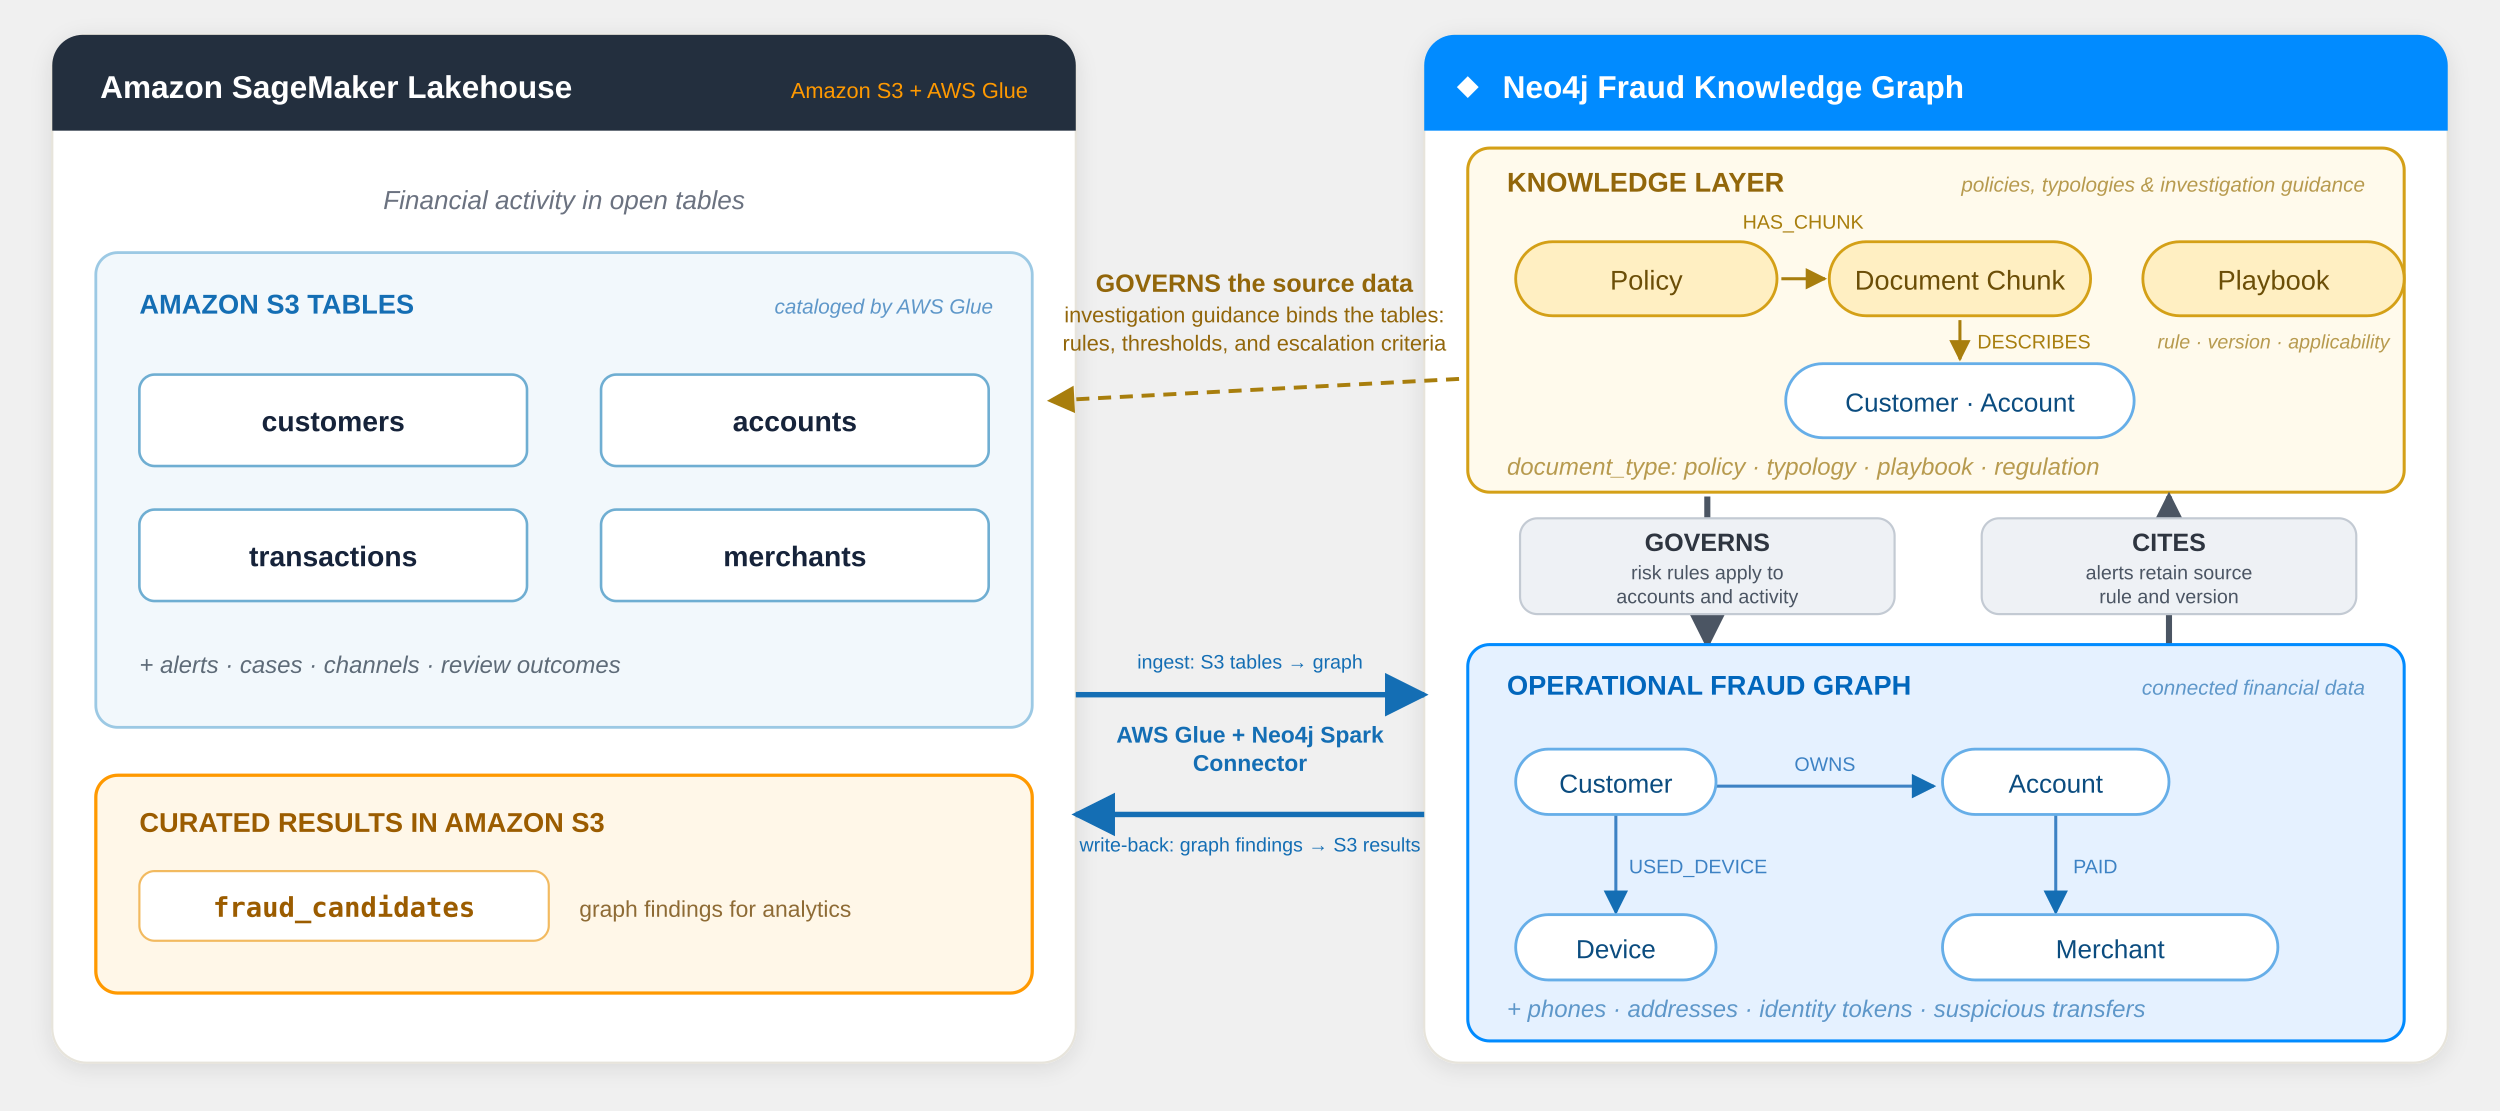
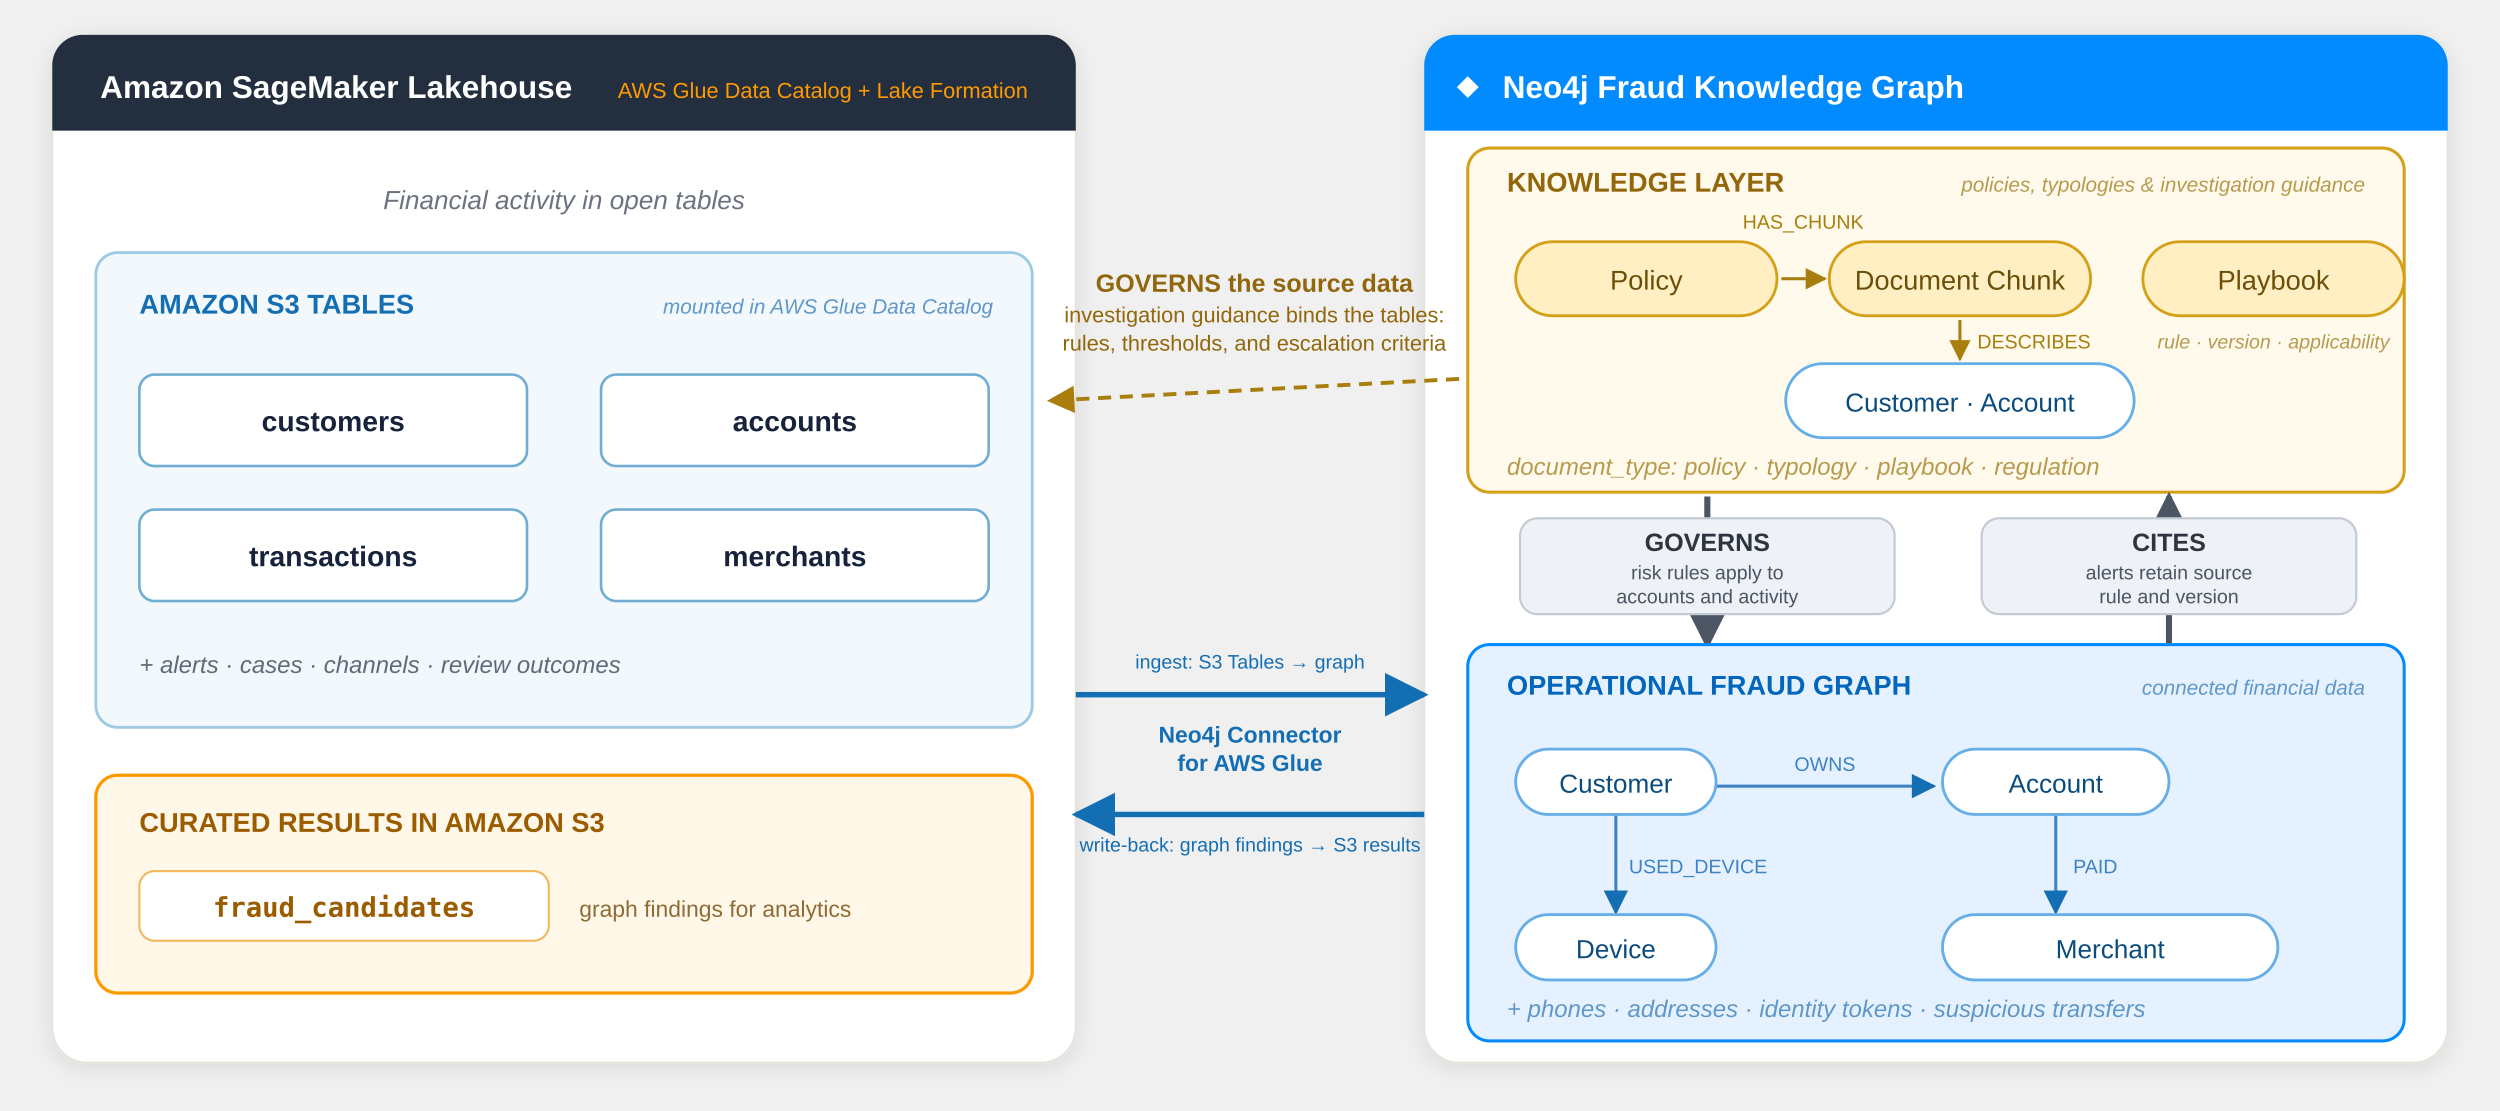
<svg xmlns="http://www.w3.org/2000/svg" width="1148" height="510" viewBox="16 88 1148 510" font-family="Arial, Helvetica, sans-serif">
  <defs>
    <marker id="arrow-blue" viewBox="0 0 10 10" refX="9" refY="5" markerWidth="8" markerHeight="8" orient="auto">
      <path d="M0,0 L10,5 L0,10 z" fill="#146EB4" />
    </marker>
    <marker id="arrow-orange" viewBox="0 0 10 10" refX="9" refY="5" markerWidth="8" markerHeight="8" orient="auto">
      <path d="M0,0 L10,5 L0,10 z" fill="#FF9900" />
    </marker>
    <marker id="arrow-gold" viewBox="0 0 10 10" refX="9" refY="5" markerWidth="7" markerHeight="7" orient="auto">
      <path d="M0,0 L10,5 L0,10 z" fill="#A87E0D" />
    </marker>
    <marker id="arrow-slate" viewBox="0 0 10 10" refX="9" refY="5" markerWidth="8" markerHeight="8" orient="auto">
      <path d="M0,0 L10,5 L0,10 z" fill="#4B5563" />
    </marker>
    <filter id="shadow" x="-10%" y="-10%" width="120%" height="130%">
      <feDropShadow dx="0" dy="2" stdDeviation="5" flood-color="#1A1A1A" flood-opacity="0.10" />
    </filter>
  </defs>
  <rect x="40" y="104" width="470" height="472" rx="16" fill="#FFFFFF" stroke="#E7E4DB" filter="url(#shadow)" />
  <path d="M40,148 V118 a14,14 0 0 1 14,-14 H496 a14,14 0 0 1 14,14 V148 Z" fill="#232F3E" />
  <text x="62" y="133" font-size="14.5" font-weight="700" fill="#FFFFFF">Amazon SageMaker Lakehouse</text>
-   <text x="488" y="133" text-anchor="end" font-size="10" fill="#FF9900">Amazon S3 + AWS Glue</text>
+   <text x="488" y="133" text-anchor="end" font-size="10" fill="#FF9900">AWS Glue Data Catalog + Lake Formation</text>
  <text x="275" y="184" text-anchor="middle" font-size="12" font-style="italic" fill="#6B7280">Financial activity in open tables</text>
  <rect x="60" y="204" width="430" height="218" rx="10" fill="#F2F8FC" stroke="#9CC9E4" stroke-width="1.3" />
  <text x="80" y="232" font-size="12.5" font-weight="700" fill="#146EB4">AMAZON S3 TABLES</text>
-   <text x="472" y="232" text-anchor="end" font-size="9.5" font-style="italic" fill="#5E97C9">cataloged by AWS Glue</text>
+   <text x="472" y="232" text-anchor="end" font-size="9.5" font-style="italic" fill="#5E97C9">mounted in AWS Glue Data Catalog</text>
  <g fill="#FFFFFF" stroke="#6FAED2" stroke-width="1.2">
    <rect x="80" y="260" width="178" height="42" rx="7" />
    <rect x="292" y="260" width="178" height="42" rx="7" />
    <rect x="80" y="322" width="178" height="42" rx="7" />
    <rect x="292" y="322" width="178" height="42" rx="7" />
  </g>
  <g font-size="13" font-weight="700" fill="#16233A" text-anchor="middle">
    <text x="169" y="286">customers</text>
    <text x="381" y="286">accounts</text>
    <text x="169" y="348">transactions</text>
    <text x="381" y="348">merchants</text>
  </g>
  <text x="80" y="397" font-size="11" font-style="italic" fill="#5E6B78">+ alerts · cases · channels · review outcomes</text>
  <rect x="60" y="444" width="430" height="100" rx="10" fill="#FFF7E8" stroke="#FF9900" stroke-width="1.5" />
  <text x="80" y="470" font-size="12.5" font-weight="700" fill="#9B5C00">CURATED RESULTS IN AMAZON S3</text>
  <rect x="80" y="488" width="188" height="32" rx="7" fill="#FFFFFF" stroke="#F2BA60" />
  <text x="174" y="509" text-anchor="middle" font-size="12.5" font-family="Menlo, monospace" font-weight="700" fill="#9B5C00">fraud_candidates</text>
  <text x="282" y="509" font-size="10.5" fill="#8E6B35">graph findings for analytics</text>
  <rect x="670" y="104" width="470" height="472" rx="16" fill="#FFFFFF" stroke="#E7E4DB" filter="url(#shadow)" />
  <path d="M670,148 V118 a14,14 0 0 1 14,-14 H1126 a14,14 0 0 1 14,14 V148 Z" fill="#018BFF" />
  <path d="M690,123 L695,128 L690,133 L685,128 Z" fill="#FFFFFF" />
  <text x="706" y="133" font-size="14.5" font-weight="700" fill="#FFFFFF">Neo4j Fraud Knowledge Graph</text>
  <rect x="690" y="156" width="430" height="158" rx="10" fill="#FFFAEC" stroke="#D4A017" stroke-width="1.4" />
  <text x="708" y="176" font-size="12.5" font-weight="700" fill="#92660A">KNOWLEDGE LAYER</text>
  <text x="1102" y="176" text-anchor="end" font-size="9.5" font-style="italic" fill="#B79A4E">policies, typologies &amp; investigation guidance</text>
  <text x="844" y="193" text-anchor="middle" font-size="9" fill="#A87E0D">HAS_CHUNK</text>
  <rect x="712" y="199" width="120" height="34" rx="17" fill="#FFEFC2" stroke="#D4A017" stroke-width="1.3" />
  <text x="772" y="221" text-anchor="middle" font-size="12.5" fill="#6B4E07">Policy</text>
  <rect x="856" y="199" width="120" height="34" rx="17" fill="#FFEFC2" stroke="#D4A017" stroke-width="1.3" />
  <text x="916" y="221" text-anchor="middle" font-size="12.5" fill="#6B4E07">Document Chunk</text>
  <rect x="1000" y="199" width="120" height="34" rx="17" fill="#FFEFC2" stroke="#D4A017" stroke-width="1.3" />
  <text x="1060" y="221" text-anchor="middle" font-size="12.5" fill="#6B4E07">Playbook</text>
  <line x1="834" y1="216" x2="854" y2="216" stroke="#A87E0D" stroke-width="1.4" marker-end="url(#arrow-gold)" />
  <text x="1060" y="248" text-anchor="middle" font-size="9" font-style="italic" fill="#B79A4E">rule · version · applicability</text>
  <line x1="916" y1="235" x2="916" y2="253" stroke="#A87E0D" stroke-width="1.4" marker-end="url(#arrow-gold)" />
  <text x="924" y="248" font-size="9" fill="#A87E0D">DESCRIBES</text>
  <rect x="836" y="255" width="160" height="34" rx="17" fill="#FFFFFF" stroke="#66AEE8" stroke-width="1.3" />
  <text x="916" y="277" text-anchor="middle" font-size="12" fill="#0B4C7F">Customer · Account</text>
  <text x="708" y="306" font-size="11" font-style="italic" fill="#B79A4E">document_type: policy · typology · playbook · regulation</text>
  <line x1="800" y1="316" x2="800" y2="384" stroke="#4B5563" stroke-width="2.8" marker-end="url(#arrow-slate)" />
  <line x1="1012" y1="384" x2="1012" y2="316" stroke="#4B5563" stroke-width="2.8" marker-end="url(#arrow-slate)" />
  <rect x="714" y="326" width="172" height="44" rx="8" fill="#EEF1F5" stroke="#C3CAD3" stroke-width="1" />
  <text x="800" y="341" text-anchor="middle" font-size="11.5" font-weight="700" fill="#2E3540">GOVERNS</text>
  <text x="800" y="354" text-anchor="middle" font-size="9" fill="#4B5563">risk rules apply to</text>
  <text x="800" y="365" text-anchor="middle" font-size="9" fill="#4B5563">accounts and activity</text>
  <rect x="926" y="326" width="172" height="44" rx="8" fill="#EEF1F5" stroke="#C3CAD3" stroke-width="1" />
  <text x="1012" y="341" text-anchor="middle" font-size="11.5" font-weight="700" fill="#2E3540">CITES</text>
  <text x="1012" y="354" text-anchor="middle" font-size="9" fill="#4B5563">alerts retain source</text>
  <text x="1012" y="365" text-anchor="middle" font-size="9" fill="#4B5563">rule and version</text>
  <rect x="690" y="384" width="430" height="182" rx="10" fill="#E5F1FF" stroke="#018BFF" stroke-width="1.4" />
  <text x="708" y="407" font-size="12.5" font-weight="700" fill="#0166BC">OPERATIONAL FRAUD GRAPH</text>
  <text x="1102" y="407" text-anchor="end" font-size="9.5" font-style="italic" fill="#5E97C9">connected financial data</text>
  <line x1="804" y1="449" x2="904" y2="449" stroke="#3D82C4" stroke-width="1.4" marker-end="url(#arrow-blue)" />
  <text x="854" y="442" text-anchor="middle" font-size="9" fill="#3D82C4">OWNS</text>
  <line x1="758" y1="462" x2="758" y2="507" stroke="#3D82C4" stroke-width="1.4" marker-end="url(#arrow-blue)" />
  <text x="764" y="489" font-size="9" fill="#3D82C4">USED_DEVICE</text>
  <line x1="960" y1="462" x2="960" y2="507" stroke="#3D82C4" stroke-width="1.4" marker-end="url(#arrow-blue)" />
  <text x="968" y="489" font-size="9" fill="#3D82C4">PAID</text>
  <g fill="#FFFFFF" stroke="#66AEE8" stroke-width="1.3">
    <rect x="712" y="432" width="92" height="30" rx="15" />
    <rect x="908" y="432" width="104" height="30" rx="15" />
    <rect x="712" y="508" width="92" height="30" rx="15" />
    <rect x="908" y="508" width="154" height="30" rx="15" />
  </g>
  <g font-size="12" fill="#0B4C7F" text-anchor="middle">
    <text x="758" y="452">Customer</text>
    <text x="960" y="452">Account</text>
    <text x="758" y="528">Device</text>
    <text x="985" y="528">Merchant</text>
  </g>
  <text x="708" y="555" font-size="11" font-style="italic" fill="#5E97C9">+ phones · addresses · identity tokens · suspicious transfers</text>
  <line x1="686" y1="262" x2="498" y2="272" stroke="#A87E0D" stroke-width="1.8" stroke-dasharray="6,4" marker-end="url(#arrow-gold)" />
  <text x="592" y="222" text-anchor="middle" font-size="11.5" font-weight="700" fill="#92660A">GOVERNS the source data</text>
  <text x="592" y="236" text-anchor="middle" font-size="10" fill="#92660A">investigation guidance binds the tables:</text>
  <text x="592" y="249" text-anchor="middle" font-size="10" fill="#92660A">rules, thresholds, and escalation criteria</text>
-   <text x="590" y="395" text-anchor="middle" font-size="9" fill="#146EB4">ingest: S3 tables → graph</text>
+   <text x="590" y="395" text-anchor="middle" font-size="9" fill="#146EB4">ingest: S3 Tables → graph</text>
  <line x1="510" y1="407" x2="670" y2="407" stroke="#146EB4" stroke-width="2.5" marker-end="url(#arrow-blue)" />
-   <text x="590" y="429" text-anchor="middle" font-size="10.5" font-weight="700" fill="#146EB4">AWS Glue + Neo4j Spark</text>
-   <text x="590" y="442" text-anchor="middle" font-size="10.5" font-weight="700" fill="#146EB4">Connector</text>
+   <text x="590" y="429" text-anchor="middle" font-size="10.5" font-weight="700" fill="#146EB4">Neo4j Connector</text>
+   <text x="590" y="442" text-anchor="middle" font-size="10.5" font-weight="700" fill="#146EB4">for AWS Glue</text>
  <line x1="670" y1="462" x2="510" y2="462" stroke="#146EB4" stroke-width="2.5" marker-end="url(#arrow-blue)" />
  <text x="590" y="479" text-anchor="middle" font-size="9" fill="#146EB4">write-back: graph findings → S3 results</text>
</svg>
